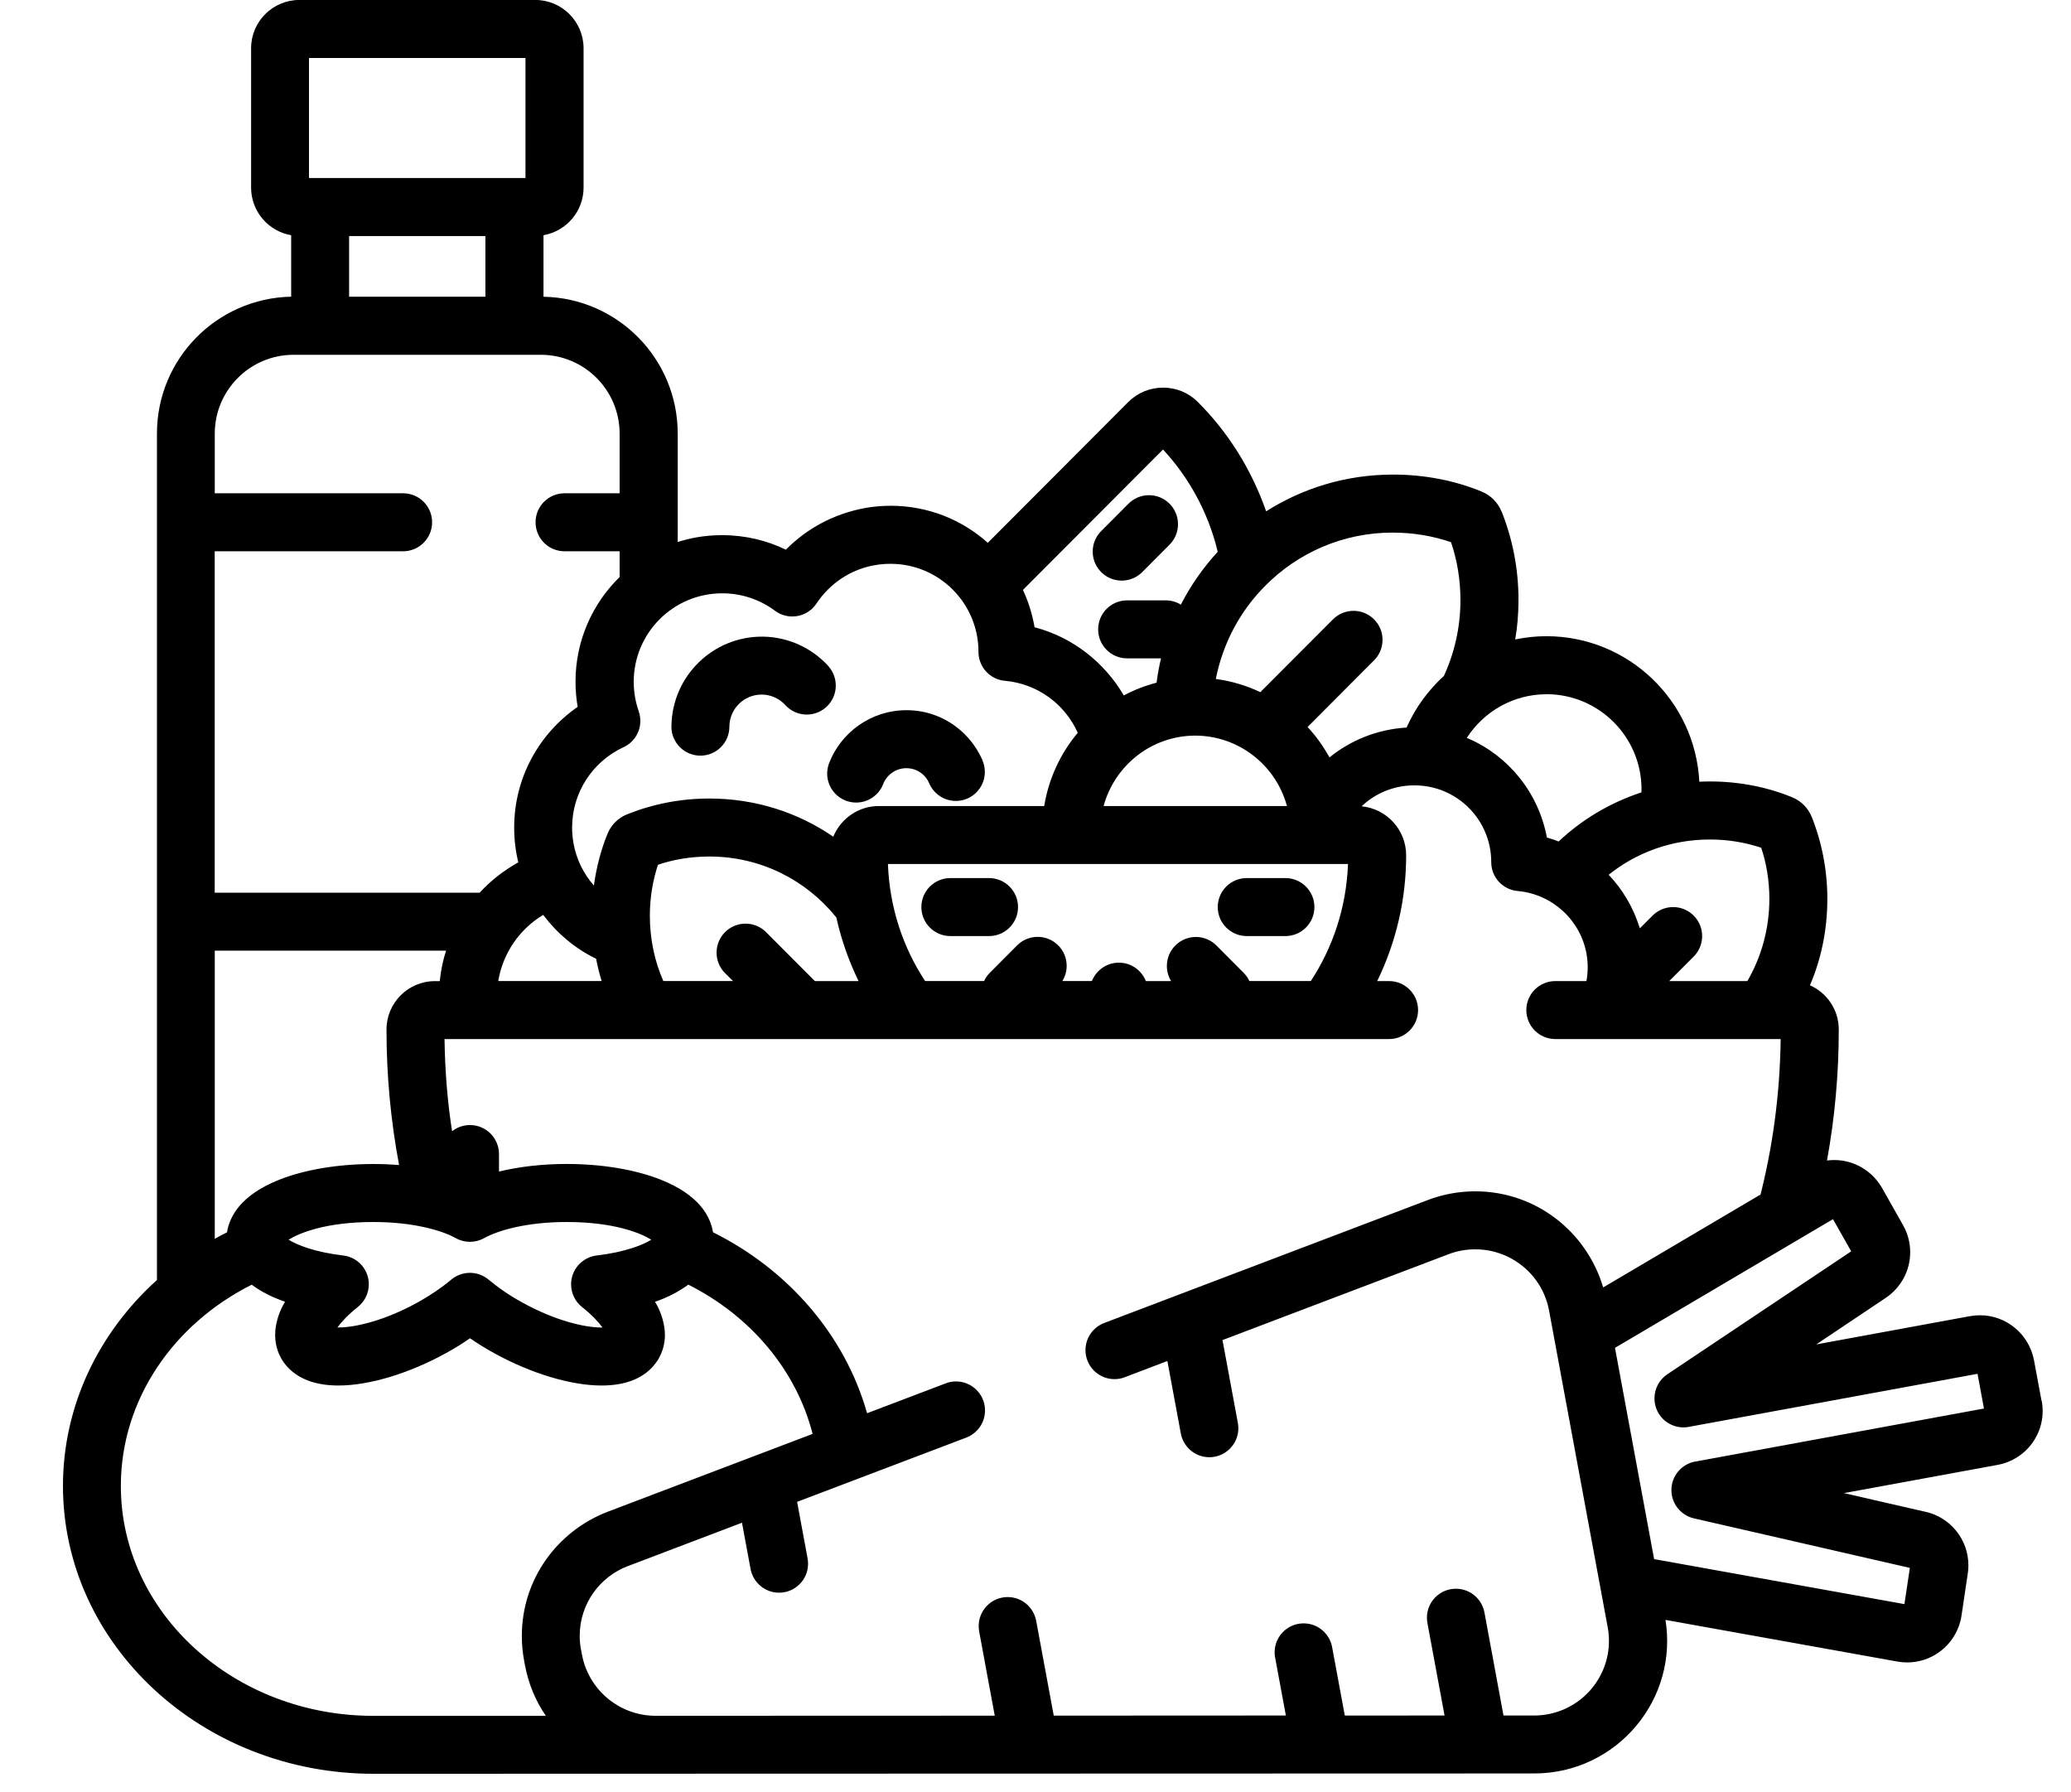
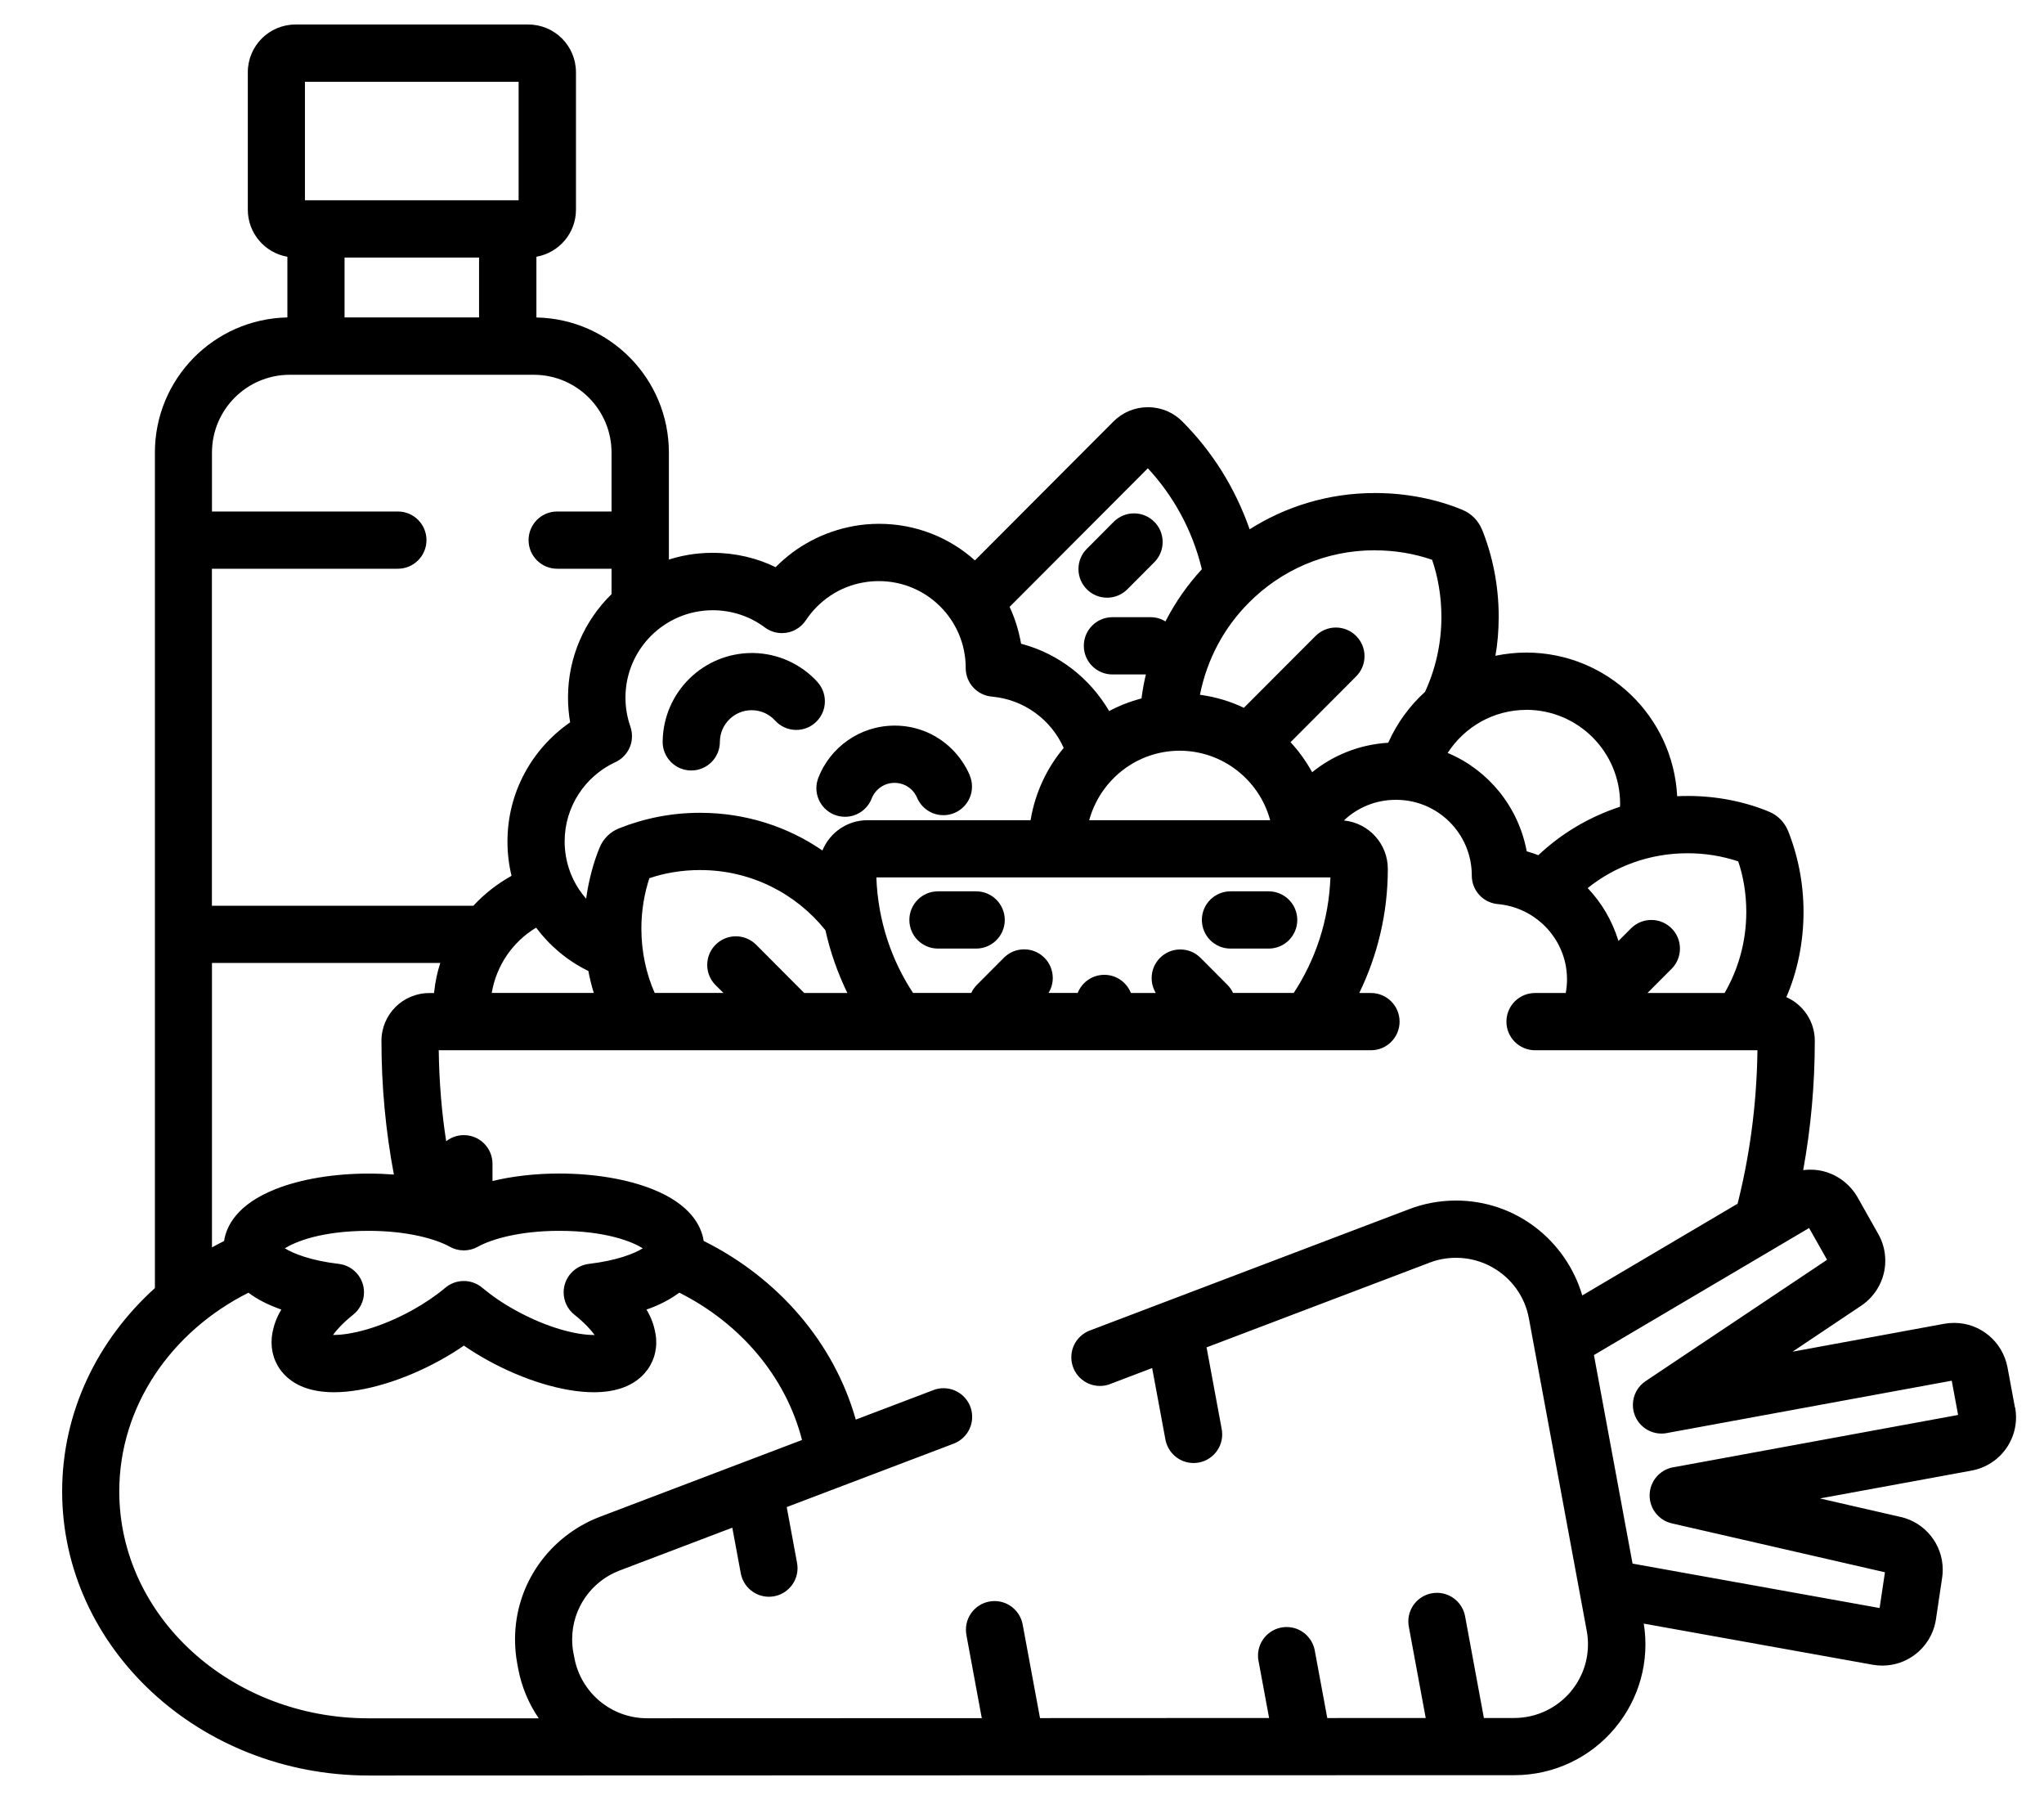
- <svg xmlns="http://www.w3.org/2000/svg" version="1.1" width="37" height="32" viewBox="0 0 37 32">
+ <svg xmlns="http://www.w3.org/2000/svg" version="1.1" width="63" height="56" viewBox="0 0 37 32">
  <path d="M14.798 11.897c-0.29-0.316-0.703-0.516-1.162-0.524l-0.001-0c-0.006-0-0.014-0-0.022-0-0.882 0-1.598 0.706-1.617 1.583l-0 0.002c-0 0.007-0.001 0.015-0.001 0.023 0 0.286 0.232 0.518 0.518 0.518s0.518-0.232 0.518-0.518c0-0.002 0-0.004-0-0.006v0c0.005-0.314 0.261-0.567 0.575-0.567 0.168 0 0.32 0.072 0.425 0.188l0 0c0.095 0.104 0.231 0.169 0.383 0.169 0.286 0 0.518-0.232 0.518-0.518 0-0.135-0.052-0.258-0.136-0.35l0 0zM17.555 13.586c-0.163-0.374-0.464-0.663-0.838-0.805l-0.010-0.003c-0.152-0.058-0.328-0.091-0.512-0.091-0.633 0-1.174 0.397-1.386 0.955l-0.003 0.010c-0.017 0.050-0.028 0.107-0.028 0.167 0 0.286 0.232 0.518 0.518 0.518 0.216 0 0.402-0.133 0.479-0.321l0.001-0.003c0.065-0.171 0.227-0.29 0.417-0.29 0.055 0 0.108 0.010 0.157 0.028l-0.003-0.001c0.115 0.043 0.205 0.129 0.252 0.239l0.001 0.003c0.081 0.187 0.264 0.316 0.477 0.316 0.286 0 0.518-0.232 0.518-0.518 0-0.073-0.015-0.143-0.043-0.206l0.001 0.003zM20.894 8.998c-0.094-0.094-0.223-0.152-0.366-0.152s-0.273 0.058-0.367 0.152l-0.488 0.49c-0.094 0.094-0.151 0.223-0.151 0.366 0 0.286 0.232 0.518 0.518 0.518 0.143 0 0.273-0.058 0.367-0.152l0.488-0.49c0.094-0.094 0.151-0.223 0.151-0.366s-0.058-0.273-0.152-0.367v0zM17.67 15.686h-0.691c-0.286 0-0.518 0.232-0.518 0.518s0.232 0.518 0.518 0.518v0h0.691c0.286 0 0.518-0.232 0.518-0.518s-0.232-0.518-0.518-0.518v0zM22.965 15.686h-0.691c-0.286 0-0.518 0.232-0.518 0.518s0.232 0.518 0.518 0.518v0h0.691c0.286 0 0.518-0.232 0.518-0.518s-0.232-0.518-0.518-0.518v0z" />
  <path d="M36.474 25.027l-0.135-0.728c-0.088-0.46-0.487-0.803-0.966-0.803-0.063 0-0.125 0.006-0.185 0.017l0.006-0.001-2.746 0.505 1.243-0.832c0.264-0.178 0.436-0.477 0.436-0.815 0-0.177-0.047-0.343-0.129-0.486l0.003 0.005-0.376-0.666c-0.131-0.227-0.343-0.395-0.596-0.465l-0.007-0.002c-0.076-0.021-0.162-0.033-0.252-0.033-0.046 0-0.090 0.003-0.134 0.009l0.005-0.001c0.139-0.764 0.21-1.545 0.21-2.34 0-0.353-0.212-0.656-0.515-0.79 0.197-0.455 0.311-0.985 0.311-1.542 0-0.527-0.103-1.031-0.289-1.491l0.010 0.027c-0.065-0.162-0.19-0.287-0.347-0.351l-0.004-0.002c-0.433-0.178-0.936-0.282-1.463-0.282-0.068 0-0.136 0.002-0.203 0.005l0.009-0c-0.075-1.45-1.268-2.597-2.729-2.6h-0c-0.193 0-0.38 0.021-0.561 0.058 0.038-0.213 0.059-0.457 0.059-0.707 0-0.566-0.11-1.107-0.311-1.602l0.010 0.029c-0.066-0.165-0.194-0.294-0.354-0.36l-0.004-0.002c-0.466-0.192-1.008-0.303-1.576-0.303-0.001 0-0.001 0-0.002 0h0c-0.002 0-0.005 0-0.007 0-0.84 0-1.623 0.245-2.281 0.667l0.017-0.010c-0.268-0.764-0.685-1.417-1.219-1.952l0 0c-0.158-0.16-0.378-0.258-0.62-0.258-0.001 0-0.002 0-0.003 0h0c-0.235 0-0.456 0.091-0.623 0.258l-2.508 2.514c-0.458-0.411-1.067-0.662-1.735-0.662-0.161 0-0.318 0.015-0.47 0.042l0.016-0.002c-0.56 0.101-1.046 0.367-1.419 0.745l-0 0c-0.334-0.164-0.726-0.26-1.141-0.26-0.158 0-0.312 0.014-0.462 0.040l0.016-0.002c-0.118 0.020-0.233 0.049-0.345 0.084v-1.937c-0.001-1.334-1.069-2.418-2.396-2.444l-0.002-0v-1.099c0.409-0.073 0.715-0.426 0.716-0.85v-2.49c-0.001-0.477-0.387-0.863-0.864-0.863h-4.213c-0.477 0.001-0.863 0.387-0.863 0.863v2.49c0.001 0.424 0.307 0.777 0.711 0.849l0.005 0.001v1.098c-1.33 0.027-2.398 1.111-2.398 2.445v15.121c-1.035 0.934-1.679 2.238-1.679 3.679 0 2.835 2.489 5.142 5.548 5.142l20.736-0.006c0.001 0 0.002 0 0.003 0 0.731 0 1.385-0.33 1.82-0.85l0.003-0.004c0.441-0.528 0.629-1.213 0.52-1.889l4.142 0.744c0.053 0.010 0.114 0.016 0.176 0.016 0.214 0 0.413-0.069 0.574-0.186l-0.003 0.002c0.215-0.153 0.361-0.392 0.4-0.653l0.112-0.753c0.007-0.043 0.011-0.093 0.011-0.144 0-0.465-0.323-0.854-0.756-0.955l-0.007-0.001-1.46-0.335 2.744-0.504c0.264-0.049 0.487-0.198 0.631-0.406l0.002-0.003c0.148-0.216 0.204-0.477 0.156-0.734zM30.552 14.997c0.312 0 0.619 0.049 0.913 0.147 0.093 0.273 0.146 0.588 0.146 0.914 0 0.541-0.146 1.047-0.401 1.482l0.008-0.014h-1.396l0.445-0.446c0.089-0.093 0.143-0.219 0.143-0.358 0-0.286-0.232-0.518-0.518-0.518-0.139 0-0.266 0.055-0.359 0.144l0-0-0.236 0.236c-0.115-0.373-0.307-0.694-0.558-0.958l0.001 0.001c0.49-0.393 1.119-0.63 1.804-0.63 0.002 0 0.004 0 0.007 0h-0zM27.63 12.401c0.938 0.002 1.697 0.763 1.697 1.701 0 0 0 0 0 0.001v-0c0 0.017-0.001 0.035-0.002 0.052-0.576 0.191-1.070 0.492-1.481 0.879l0.002-0.002c-0.052-0.021-0.121-0.045-0.192-0.065l-0.017-0.004c-0.152-0.809-0.692-1.465-1.416-1.775l-0.016-0.006c0.305-0.471 0.828-0.779 1.424-0.78h0zM24.892 9.515c0.352 0 0.698 0.057 1.031 0.17 0.107 0.309 0.169 0.665 0.169 1.035 0 0.492-0.11 0.959-0.306 1.377l0.008-0.020c-0.277 0.253-0.501 0.559-0.657 0.903l-0.007 0.017c-0.527 0.032-1.002 0.228-1.382 0.537l0.004-0.004c-0.115-0.207-0.244-0.385-0.393-0.545l0.002 0.002 1.188-1.191c0.094-0.094 0.151-0.223 0.151-0.366 0-0.286-0.232-0.518-0.518-0.518-0.143 0-0.273 0.058-0.367 0.152l-1.299 1.301c-0.231-0.112-0.499-0.195-0.781-0.234l-0.014-0.002c0.131-0.656 0.445-1.225 0.885-1.666l-0 0c0.581-0.586 1.386-0.949 2.277-0.949 0.003 0 0.005 0 0.008 0h-0zM20.921 17.526h-0.449c-0.078-0.194-0.264-0.329-0.482-0.329s-0.404 0.135-0.481 0.325l-0.001 0.003h-0.528c0.048-0.077 0.077-0.171 0.077-0.271 0-0.286-0.232-0.518-0.518-0.518-0.143 0-0.273 0.058-0.367 0.152v0l-0.488 0.49c-0.041 0.042-0.076 0.090-0.101 0.144l-0.001 0.003h-1.054c-0.391-0.591-0.635-1.309-0.664-2.083l-0-0.008h8.219c-0.029 0.781-0.273 1.5-0.674 2.106l0.009-0.015h-1.097c-0.027-0.057-0.061-0.105-0.103-0.147l-0.488-0.49c-0.094-0.093-0.222-0.15-0.365-0.15-0.286 0-0.518 0.232-0.518 0.518 0 0.099 0.028 0.192 0.076 0.271l-0.001-0.002zM19.716 14.399c0.201-0.729 0.858-1.256 1.638-1.258h0c0.78 0.002 1.436 0.529 1.635 1.246l0.003 0.012h-3.276zM20.776 8.028c0.463 0.498 0.804 1.116 0.973 1.802l0.006 0.028c-0.252 0.273-0.471 0.583-0.646 0.92l-0.011 0.024c-0.077-0.048-0.17-0.077-0.27-0.077h-0.691c-0.286 0-0.518 0.232-0.518 0.518s0.232 0.518 0.518 0.518v0h0.606c-0.029 0.115-0.057 0.262-0.077 0.412l-0.002 0.022c-0.223 0.059-0.418 0.137-0.6 0.236l0.014-0.007c-0.349-0.595-0.909-1.033-1.576-1.214l-0.018-0.004-0.001-0.004c-0.044-0.249-0.116-0.472-0.215-0.679l0.007 0.016 2.503-2.509zM11.411 12.703c-0.056-0.156-0.089-0.336-0.089-0.523 0-0.873 0.708-1.581 1.581-1.581 0.355 0 0.683 0.117 0.946 0.314l-0.004-0.003c0.085 0.064 0.193 0.103 0.31 0.103 0.18 0 0.338-0.091 0.431-0.23l0.001-0.002c0.237-0.356 0.607-0.608 1.038-0.684l0.009-0.001c0.083-0.016 0.179-0.024 0.276-0.024 0.868 0 1.571 0.704 1.571 1.571 0 0.001 0 0.003 0 0.004v-0c0.001 0.268 0.206 0.492 0.473 0.515 0.579 0.051 1.072 0.415 1.301 0.929-0.302 0.359-0.514 0.804-0.597 1.292l-0.002 0.016h-2.955c-0.367 0-0.682 0.227-0.814 0.548-0.619-0.427-1.385-0.682-2.21-0.682-0.003 0-0.006 0-0.009 0h0c-0.503 0-0.996 0.095-1.465 0.282-0.161 0.065-0.286 0.191-0.349 0.348l-0.002 0.004c-0.109 0.266-0.193 0.577-0.239 0.9l-0.002 0.021c-0.185-0.209-0.315-0.471-0.366-0.76l-0.001-0.009c-0.014-0.080-0.023-0.173-0.023-0.267 0-0.632 0.371-1.178 0.908-1.431l0.010-0.004c0.179-0.084 0.301-0.263 0.301-0.47 0-0.063-0.011-0.123-0.031-0.178l0.001 0.004zM12.954 17.384l0.142 0.141h-1.245c-0.152-0.343-0.241-0.743-0.241-1.164 0-0.327 0.053-0.641 0.152-0.934l-0.006 0.021c0.272-0.093 0.586-0.147 0.912-0.147 0 0 0.001 0 0.001 0h-0c0.002 0 0.005 0 0.007 0 0.915 0 1.73 0.423 2.262 1.084l0.004 0.006c0.088 0.397 0.223 0.777 0.397 1.135h-0.781l-0.871-0.874c-0.094-0.094-0.224-0.152-0.367-0.152-0.286 0-0.518 0.232-0.518 0.518 0 0.143 0.058 0.272 0.151 0.366v0zM10.748 17.525h-1.847c0.086-0.505 0.384-0.926 0.796-1.177l0.008-0.004c0.248 0.33 0.564 0.595 0.93 0.776l0.015 0.007c0.026 0.135 0.058 0.268 0.099 0.399zM5.52 1.036h3.868v2.144h-3.868v-2.145zM8.672 4.217v1.083h-2.435v-1.083h2.435zM3.838 9.848h3.364c0.286 0 0.518-0.232 0.518-0.518s-0.232-0.518-0.518-0.518v0h-3.365v-1.065c0 0 0 0 0 0 0-0.777 0.629-1.407 1.405-1.409h4.423c0.777 0.002 1.405 0.632 1.405 1.409 0 0 0 0 0 0v0 1.065h-0.967c-0.005-0-0.011-0-0.017-0-0.286 0-0.518 0.232-0.518 0.518s0.232 0.518 0.518 0.518c0.006 0 0.012-0 0.018-0l-0.001 0h0.967v0.46c-0.486 0.475-0.788 1.137-0.788 1.869 0 0.157 0.014 0.311 0.040 0.46l-0.002-0.016 0.001 0.006c-0.69 0.478-1.135 1.266-1.135 2.158 0 0.22 0.027 0.434 0.078 0.638l-0.004-0.018c-0.266 0.149-0.494 0.329-0.689 0.54l-0.002 0.002h-4.733v-6.099zM3.838 16.982h4.132c-0.052 0.157-0.092 0.342-0.112 0.533l-0.001 0.012h-0.087c-0.477 0-0.865 0.387-0.865 0.865 0 0.822 0.076 1.63 0.225 2.42-0.136-0.011-0.293-0.018-0.453-0.018-0.002 0-0.003 0-0.005 0h0c-0.627 0-1.224 0.099-1.681 0.28-0.699 0.276-0.893 0.668-0.935 0.94-0.074 0.037-0.147 0.076-0.219 0.116v-5.146zM10.397 23.347c0.186 0.149 0.301 0.276 0.367 0.368h-0.019c-0.293 0-0.82-0.118-1.419-0.45-0.226-0.124-0.42-0.258-0.601-0.409l0.006 0.005c-0.090-0.076-0.207-0.123-0.335-0.123s-0.245 0.046-0.336 0.123l0.001-0.001c-0.166 0.14-0.371 0.28-0.594 0.404-0.599 0.331-1.126 0.45-1.419 0.45h-0.020c0.066-0.091 0.18-0.219 0.367-0.368 0.119-0.096 0.194-0.241 0.194-0.404 0-0.265-0.199-0.483-0.455-0.514l-0.003-0c-0.505-0.059-0.825-0.188-0.975-0.282 0.188-0.117 0.661-0.316 1.515-0.316 0.707 0 1.223 0.149 1.471 0.288 0.157 0.088 0.35 0.088 0.508 0 0.248-0.139 0.764-0.288 1.471-0.288 0.853 0 1.327 0.199 1.515 0.316-0.149 0.094-0.469 0.222-0.975 0.282-0.259 0.031-0.458 0.25-0.458 0.515 0 0.163 0.075 0.309 0.193 0.404l0.001 0.001zM9.361 29.652l0.018 0.096c0.062 0.333 0.191 0.638 0.373 0.904h-3.082c-2.487 0-4.511-1.841-4.511-4.106 0-1.547 0.945-2.897 2.338-3.596 0.16 0.12 0.359 0.222 0.596 0.305-0.091 0.146-0.153 0.32-0.174 0.507l-0 0.005c-0.021 0.239 0.052 0.466 0.205 0.639 0.203 0.229 0.514 0.345 0.925 0.345 0.547 0 1.265-0.217 1.921-0.58 0.151-0.083 0.294-0.171 0.427-0.264 0.134 0.092 0.277 0.181 0.428 0.264 0.656 0.363 1.374 0.58 1.921 0.58 0.411 0 0.721-0.116 0.924-0.345 0.153-0.173 0.227-0.4 0.206-0.639-0.021-0.192-0.083-0.366-0.177-0.517l0.003 0.005c0.227-0.077 0.424-0.181 0.601-0.31l-0.006 0.004c1.105 0.555 1.927 1.519 2.221 2.666l-3.664 1.392c-0.902 0.348-1.531 1.209-1.531 2.216 0 0.152 0.014 0.3 0.041 0.444l-0.002-0.015zM28.437 30.165c-0.248 0.295-0.616 0.481-1.029 0.481-0.001 0-0.002 0-0.003 0h-0.544l-0.339-1.834c-0.043-0.246-0.255-0.431-0.511-0.431-0.286 0-0.518 0.232-0.518 0.518 0 0.036 0.004 0.071 0.011 0.104l-0.001-0.003 0.305 1.646-1.782 0.001-0.23-1.241c-0.053-0.234-0.259-0.406-0.506-0.406-0.286 0-0.518 0.232-0.518 0.518 0 0.027 0.002 0.053 0.006 0.079l-0-0.003 0.195 1.052-4.147 0.002-0.312-1.684c-0.042-0.248-0.255-0.434-0.511-0.434-0.286 0-0.518 0.232-0.518 0.518 0 0.037 0.004 0.073 0.011 0.107l-0.001-0.003 0.277 1.497-6.055 0.002c-0.001 0-0.002 0-0.003 0-0.652 0-1.196-0.466-1.315-1.084l-0.001-0.008-0.019-0.096c-0.014-0.072-0.022-0.155-0.022-0.24 0-0.567 0.354-1.052 0.854-1.244l0.009-0.003 2.036-0.774 0.152 0.819c0.043 0.246 0.255 0.431 0.511 0.431 0.286 0 0.518-0.232 0.518-0.518 0-0.036-0.004-0.071-0.011-0.104l0.001 0.003-0.186-1.004 3.023-1.148c0.197-0.076 0.334-0.264 0.334-0.485 0-0.286-0.232-0.518-0.518-0.518-0.066 0-0.129 0.012-0.187 0.035l0.004-0.001-1.406 0.534c-0.395-1.397-1.409-2.564-2.753-3.233-0.042-0.271-0.236-0.664-0.935-0.94-0.458-0.181-1.054-0.28-1.681-0.28-0.431 0-0.843 0.048-1.207 0.135v-0.313c-0.001-0.286-0.233-0.517-0.518-0.517-0.121 0-0.232 0.041-0.321 0.111l0.001-0.001c-0.078-0.489-0.127-1.058-0.135-1.637l-0-0.009h16.875c0.286 0 0.518-0.232 0.518-0.518s-0.232-0.518-0.518-0.518v0h-0.212c0.33-0.679 0.517-1.441 0.517-2.246-0-0.456-0.347-0.831-0.792-0.876l-0.004-0c0.244-0.232 0.575-0.374 0.939-0.374 0.002 0 0.004 0 0.006 0h-0c0.001 0 0.001 0 0.002 0 0.756 0 1.369 0.613 1.369 1.369 0 0.001 0 0.002 0 0.003v-0c0 0.268 0.205 0.492 0.473 0.515 0.623 0.057 1.122 0.523 1.23 1.124l0.001 0.008c0.028 0.163 0.025 0.323-0.003 0.477h-0.556c-0.286 0-0.518 0.232-0.518 0.518s0.232 0.518 0.518 0.518h4.026c-0.013 0.993-0.144 1.948-0.381 2.862l0.018-0.083-2.808 1.658c-0.297-1-1.207-1.717-2.285-1.717-0.304 0-0.596 0.057-0.863 0.161l0.016-0.006-5.783 2.197c-0.197 0.076-0.334 0.264-0.334 0.485 0 0.286 0.232 0.518 0.518 0.518 0.066 0 0.129-0.012 0.187-0.035l-0.004 0.001 0.762-0.29 0.237 1.277c0.039 0.251 0.253 0.442 0.513 0.442 0.286 0 0.518-0.232 0.518-0.518 0-0.040-0.004-0.079-0.013-0.116l0.001 0.003-0.271-1.462 4.037-1.533c0.142-0.056 0.307-0.088 0.479-0.088 0.242 0 0.468 0.064 0.664 0.175l-0.007-0.003c0.348 0.195 0.589 0.531 0.661 0.921l1.048 5.659c0.014 0.073 0.022 0.157 0.022 0.243 0 0.325-0.117 0.623-0.311 0.854l0.002-0.002zM30.285 26.109c-0.243 0.046-0.424 0.257-0.424 0.51 0 0.245 0.17 0.45 0.398 0.504l0.004 0.001 3.858 0.885-0.097 0.647-4.472-0.804-0.699-3.774 3.895-2.299 0.325 0.575-3.285 2.196c-0.14 0.094-0.23 0.252-0.23 0.431 0 0.286 0.232 0.518 0.518 0.518 0.033 0 0.066-0.003 0.097-0.009l-0.003 0 5.16-0.948 0.115 0.62-5.159 0.948z" />
</svg>
